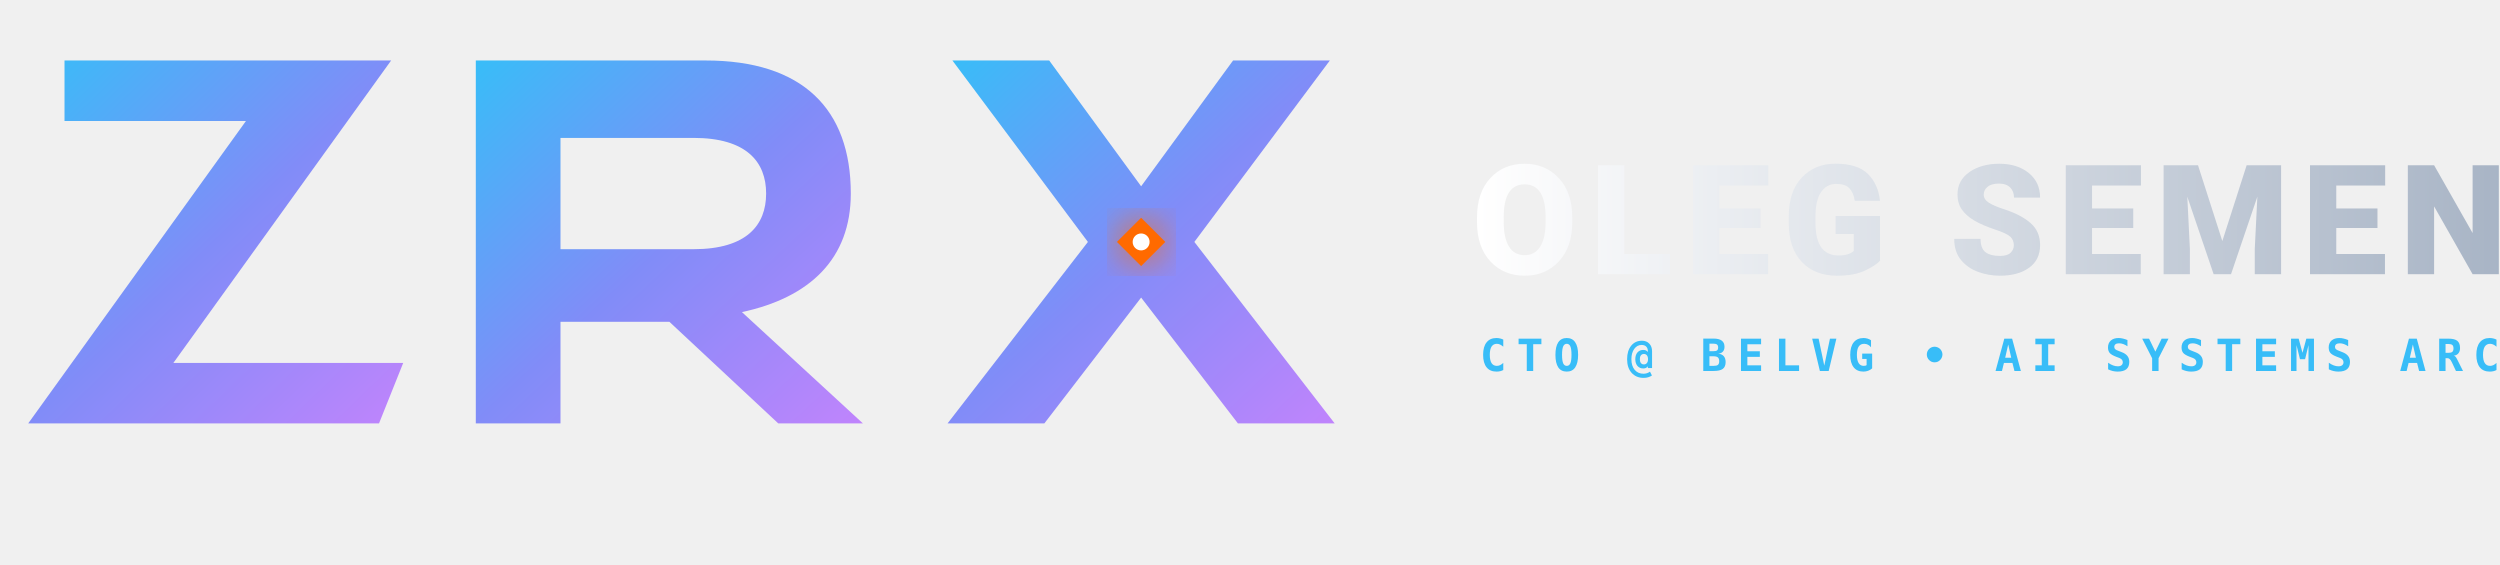
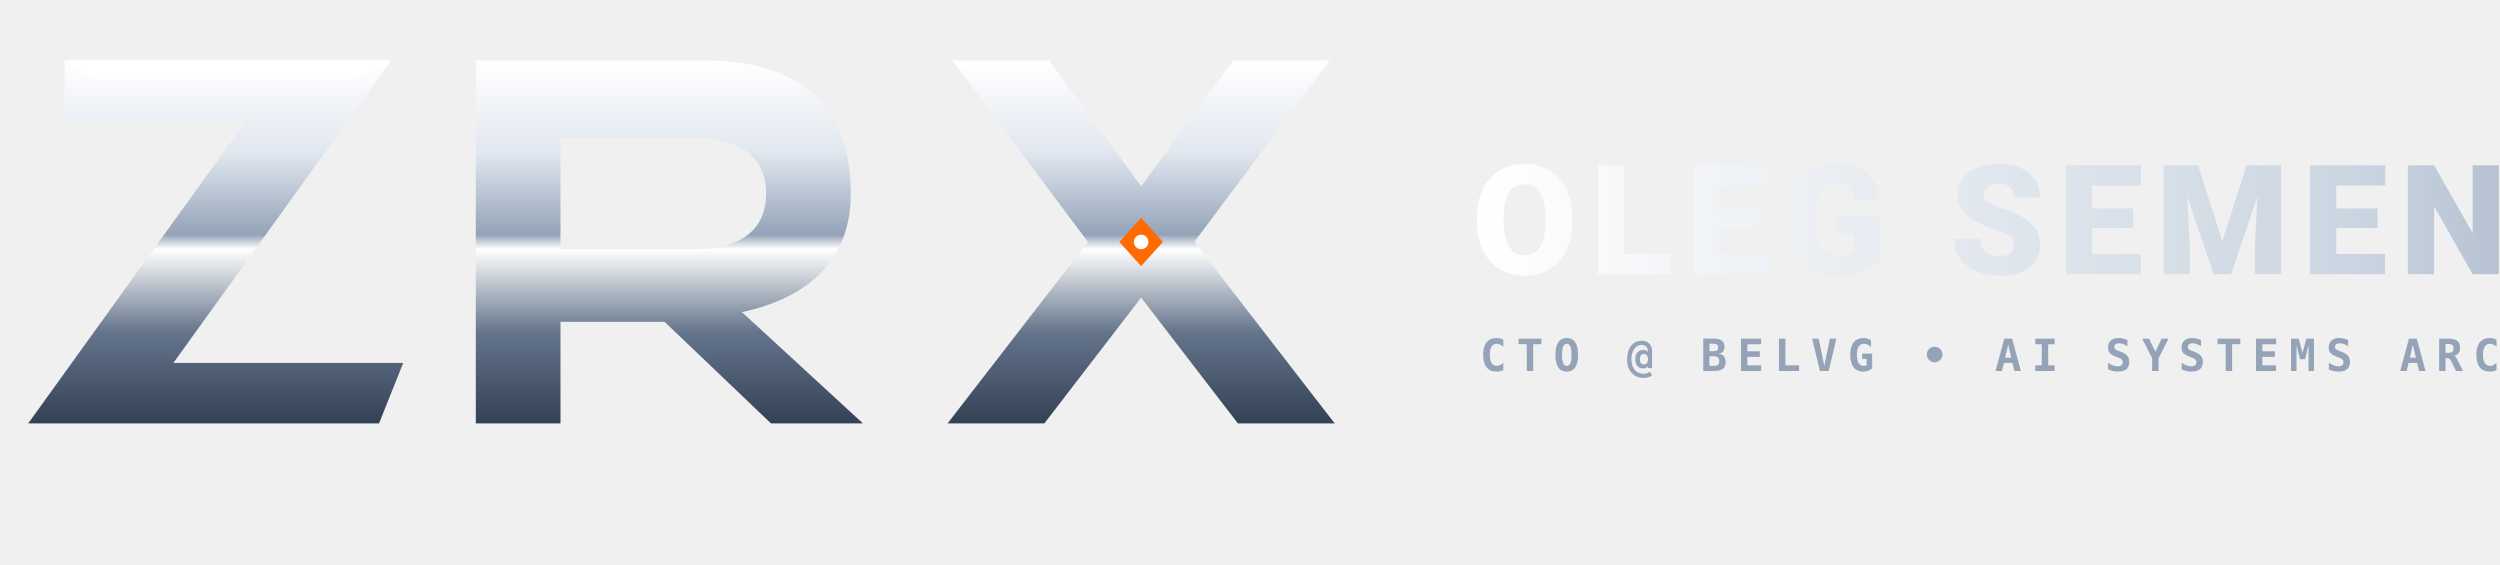
<svg xmlns="http://www.w3.org/2000/svg" viewBox="0 0 620 140" width="100%" height="140">
  <defs>
-     <linearGradient id="zrxFullGrad" x1="0%" y1="0%" x2="100%" y2="100%">
-       <stop offset="0%" stop-color="#38bdf8" />
-       <stop offset="50%" stop-color="#818cf8" />
-       <stop offset="100%" stop-color="#c084fc" />
+     <linearGradient id="fullTitanium" x1="0%" y1="0%" x2="0%" y2="100%">
+       <stop offset="0%" stop-color="#ffffff" />
+       <stop offset="25%" stop-color="#e2e8f0" />
+       <stop offset="48%" stop-color="#94a3b8" />
+       <stop offset="52%" stop-color="#ffffff" />
+       <stop offset="75%" stop-color="#64748b" />
+       <stop offset="100%" stop-color="#334155" />
    </linearGradient>
-     <linearGradient id="textGrad" x1="0%" y1="0%" x2="100%" y2="0%">
+     <linearGradient id="titleMetal" x1="0%" y1="0%" x2="100%" y2="0%">
      <stop offset="0%" stop-color="#ffffff" />
+       <stop offset="70%" stop-color="#cbd5e1" />
      <stop offset="100%" stop-color="#94a3b8" />
    </linearGradient>
-     <filter id="zrxGlowFull" x="-20%" y="-20%" width="140%" height="140%">
-       <feGaussianBlur stdDeviation="8" result="blur" />
-       <feComposite in="SourceGraphic" in2="blur" operator="over" />
-     </filter>
  </defs>
  <style>
-     .brand-title { font-family: -apple-system, BlinkMacSystemFont, "Segoe UI", Roboto, sans-serif; font-weight: 900; font-size: 38px; fill: url(#textGrad); letter-spacing: 3px; }
-     .brand-sub { font-family: ui-monospace, "SF Mono", Menlo, Consolas, monospace; font-weight: 600; font-size: 11px; fill: #38bdf8; letter-spacing: 2.5px; text-transform: uppercase; }
+     .brand-title { font-family: -apple-system, BlinkMacSystemFont, "Segoe UI", Roboto, sans-serif; font-weight: 900; font-size: 38px; fill: url(#titleMetal); letter-spacing: 3px; }
+     .brand-sub { font-family: ui-monospace, "SF Mono", Menlo, Consolas, monospace; font-weight: 600; font-size: 11px; fill: #94a3b8; letter-spacing: 2.5px; text-transform: uppercase; }
  </style>
  <g transform="translate(10, 105) scale(0.6)">
-     <path d="M 10 -150 L 145 -150 L 55 -25 L 150 -25 L 140 0 L -5 0 L 85 -125 L 10 -125 Z" fill="url(#zrxFullGrad)" />
+     <path d="M 10 -150 L 145 -150 L 55 -25 L 150 -25 L 140 0 L -5 0 L 85 -125 L 10 -125 Z" fill="url(#fullTitanium)" />
+     <path d="M 10 -150 L 145 -150 L 130 -142 L 22 -142 Z" fill="#ffffff" />
    <g transform="translate(180, 0)">
-       <path d="M 0 0 L 0 -150 L 95 -150 C 135 -150 155 -130 155 -95 C 155 -68 138 -52 110 -46 L 160 0 L 125 0 L 80 -42 L 35 -42 L 35 0 Z M 35 -72 L 90 -72 C 112 -72 120 -82 120 -95 C 120 -108 112 -118 90 -118 L 35 -118 Z" fill="url(#zrxFullGrad)" />
+       <path d="M 0 0 L 0 -150 L 95 -150 C 135 -150 155 -130 155 -95 C 155 -68 138 -52 110 -46 L 160 0 L 122 0 L 78 -42 L 35 -42 L 35 0 Z M 35 -72 L 90 -72 C 112 -72 120 -82 120 -95 C 120 -108 112 -118 90 -118 L 35 -118 Z" fill="url(#fullTitanium)" />
    </g>
    <g transform="translate(375, 0)">
-       <path d="M 0 0 L 58 -75 L 2 -150 L 42 -150 L 80 -98 L 118 -150 L 158 -150 L 102 -75 L 160 0 L 120 0 L 80 -52 L 40 0 Z" fill="url(#zrxFullGrad)" />
-       <polygon points="80,-85 90,-75 80,-65 70,-75" fill="#ff6b00" filter="url(#zrxGlowFull)" />
-       <circle cx="80" cy="-75" r="3.5" fill="#ffffff" />
+       <path d="M 0 0 L 58 -75 L 2 -150 L 42 -150 L 80 -98 L 118 -150 L 158 -150 L 102 -75 L 160 0 L 120 0 L 80 -52 L 40 0 Z" fill="url(#fullTitanium)" />
+       <polygon points="80,-85 89,-75 80,-65 71,-75" fill="#ff6b00" />
+       <circle cx="80" cy="-75" r="3" fill="#ffffff" />
    </g>
  </g>
  <g transform="translate(365, 68)">
    <text x="0" y="0" class="brand-title">OLEG SEMENOV</text>
    <text x="2" y="24" class="brand-sub">CTO @ BELVG • AI SYSTEMS ARCHITECT</text>
  </g>
</svg>
